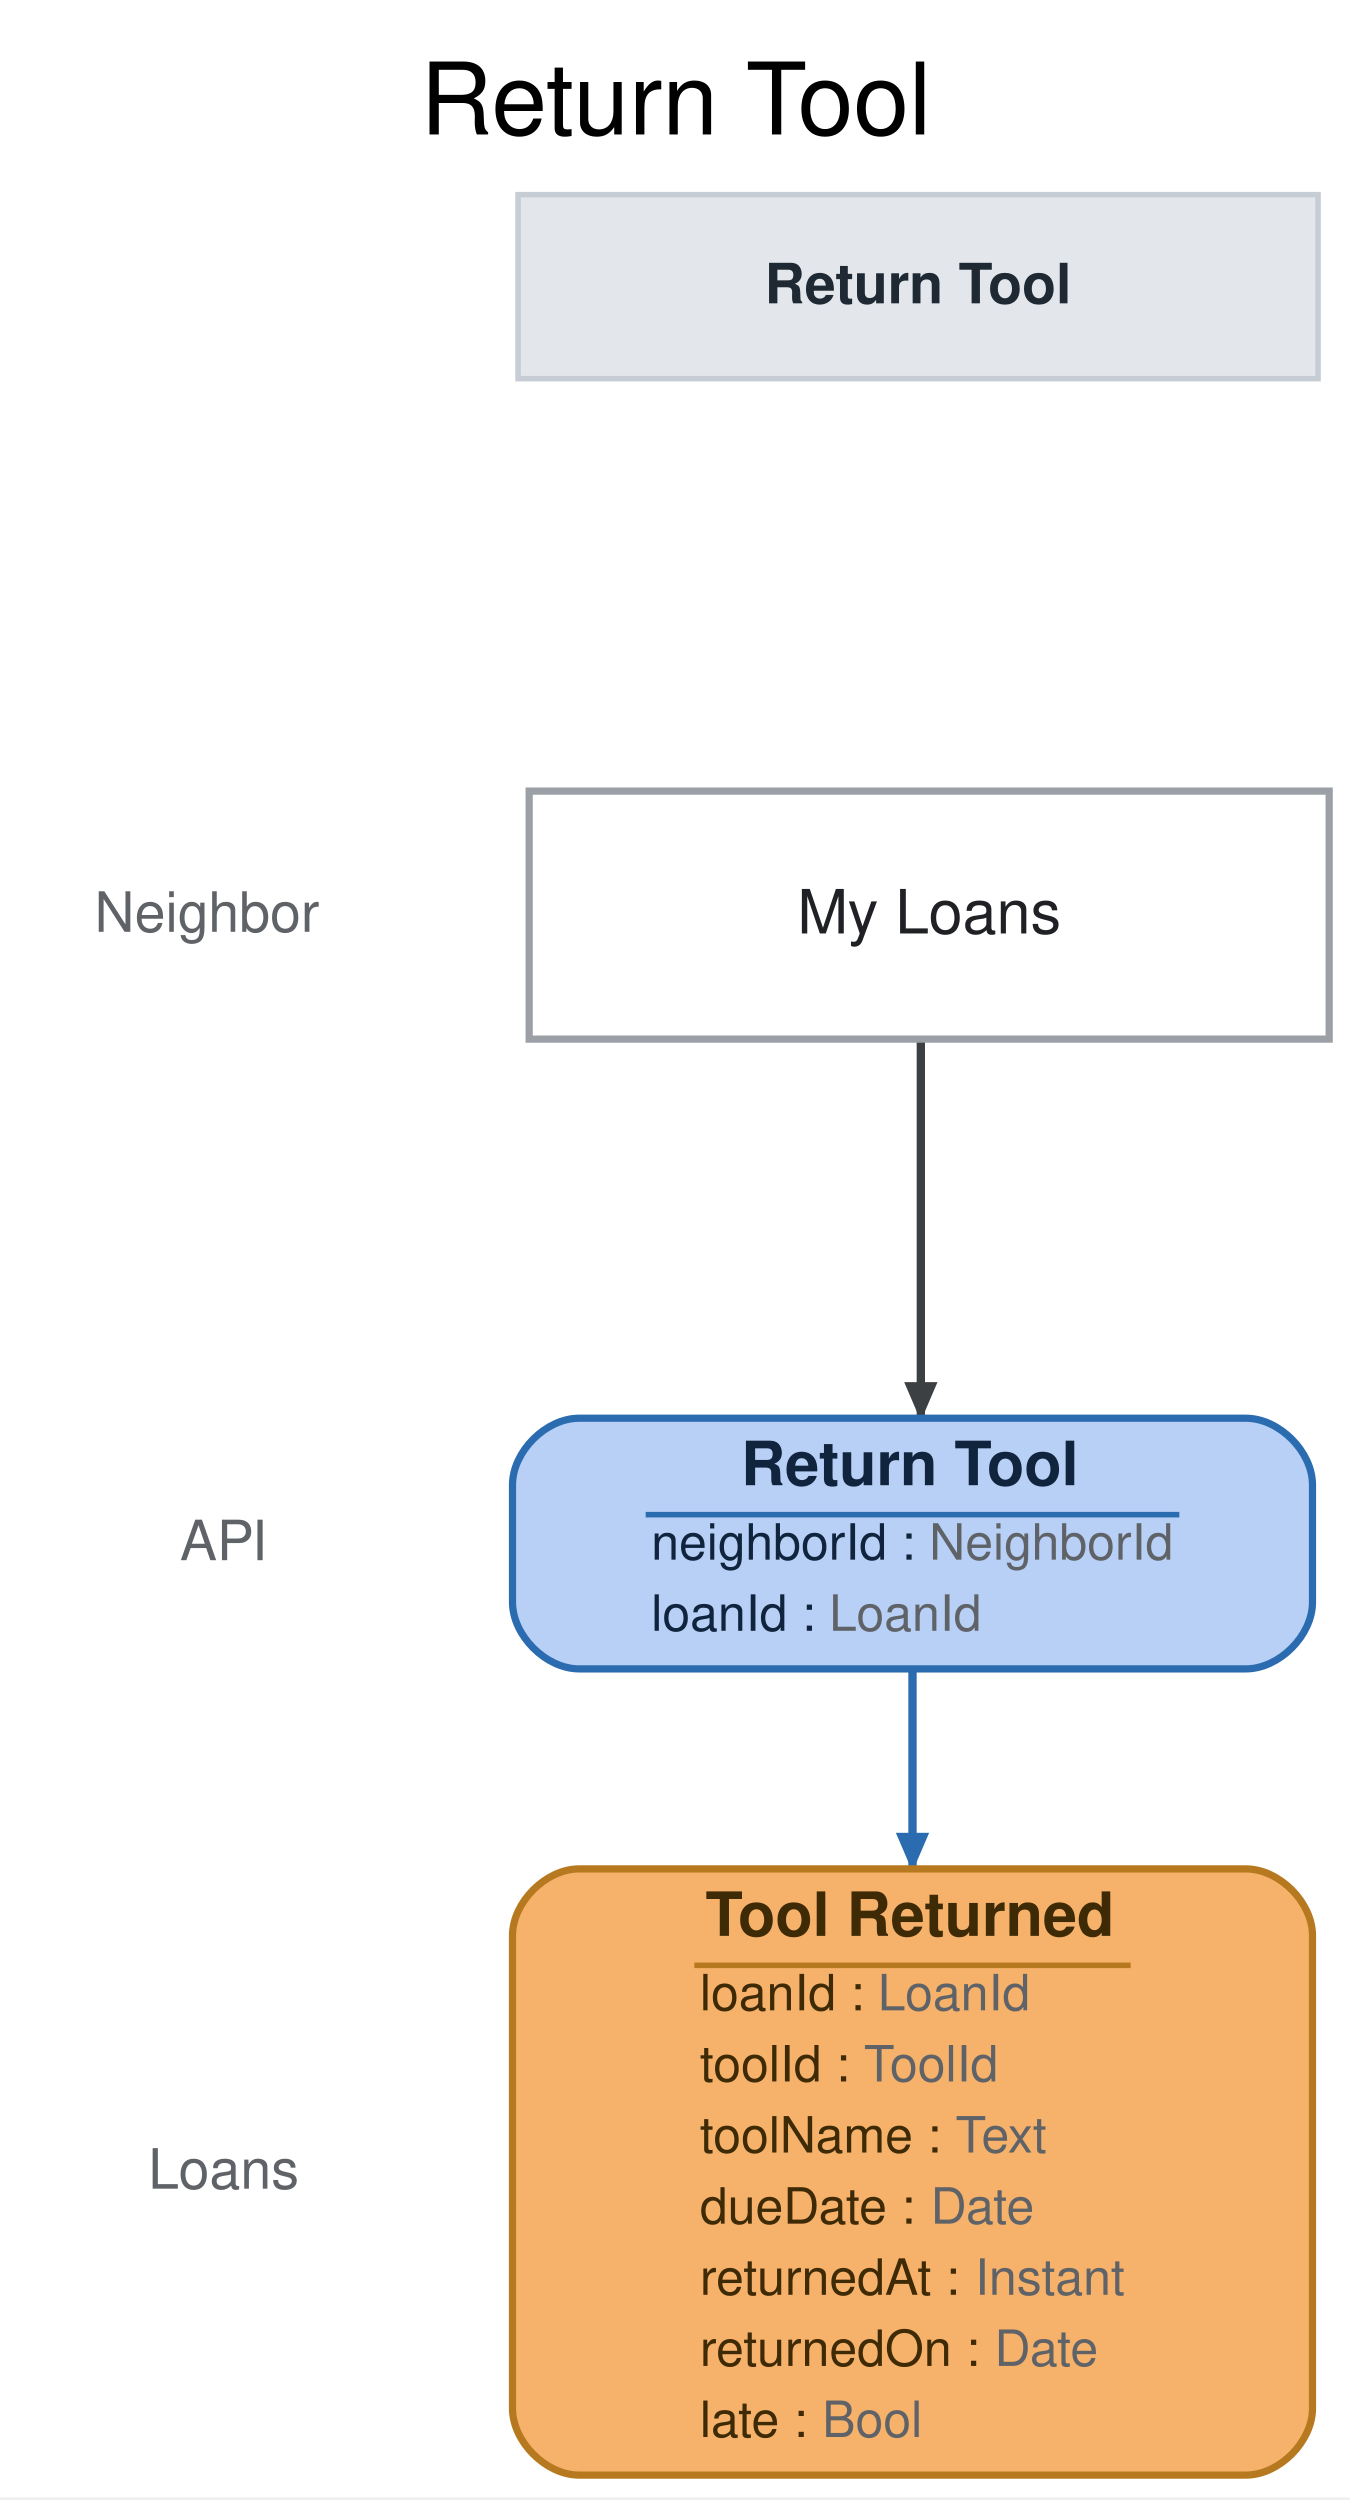
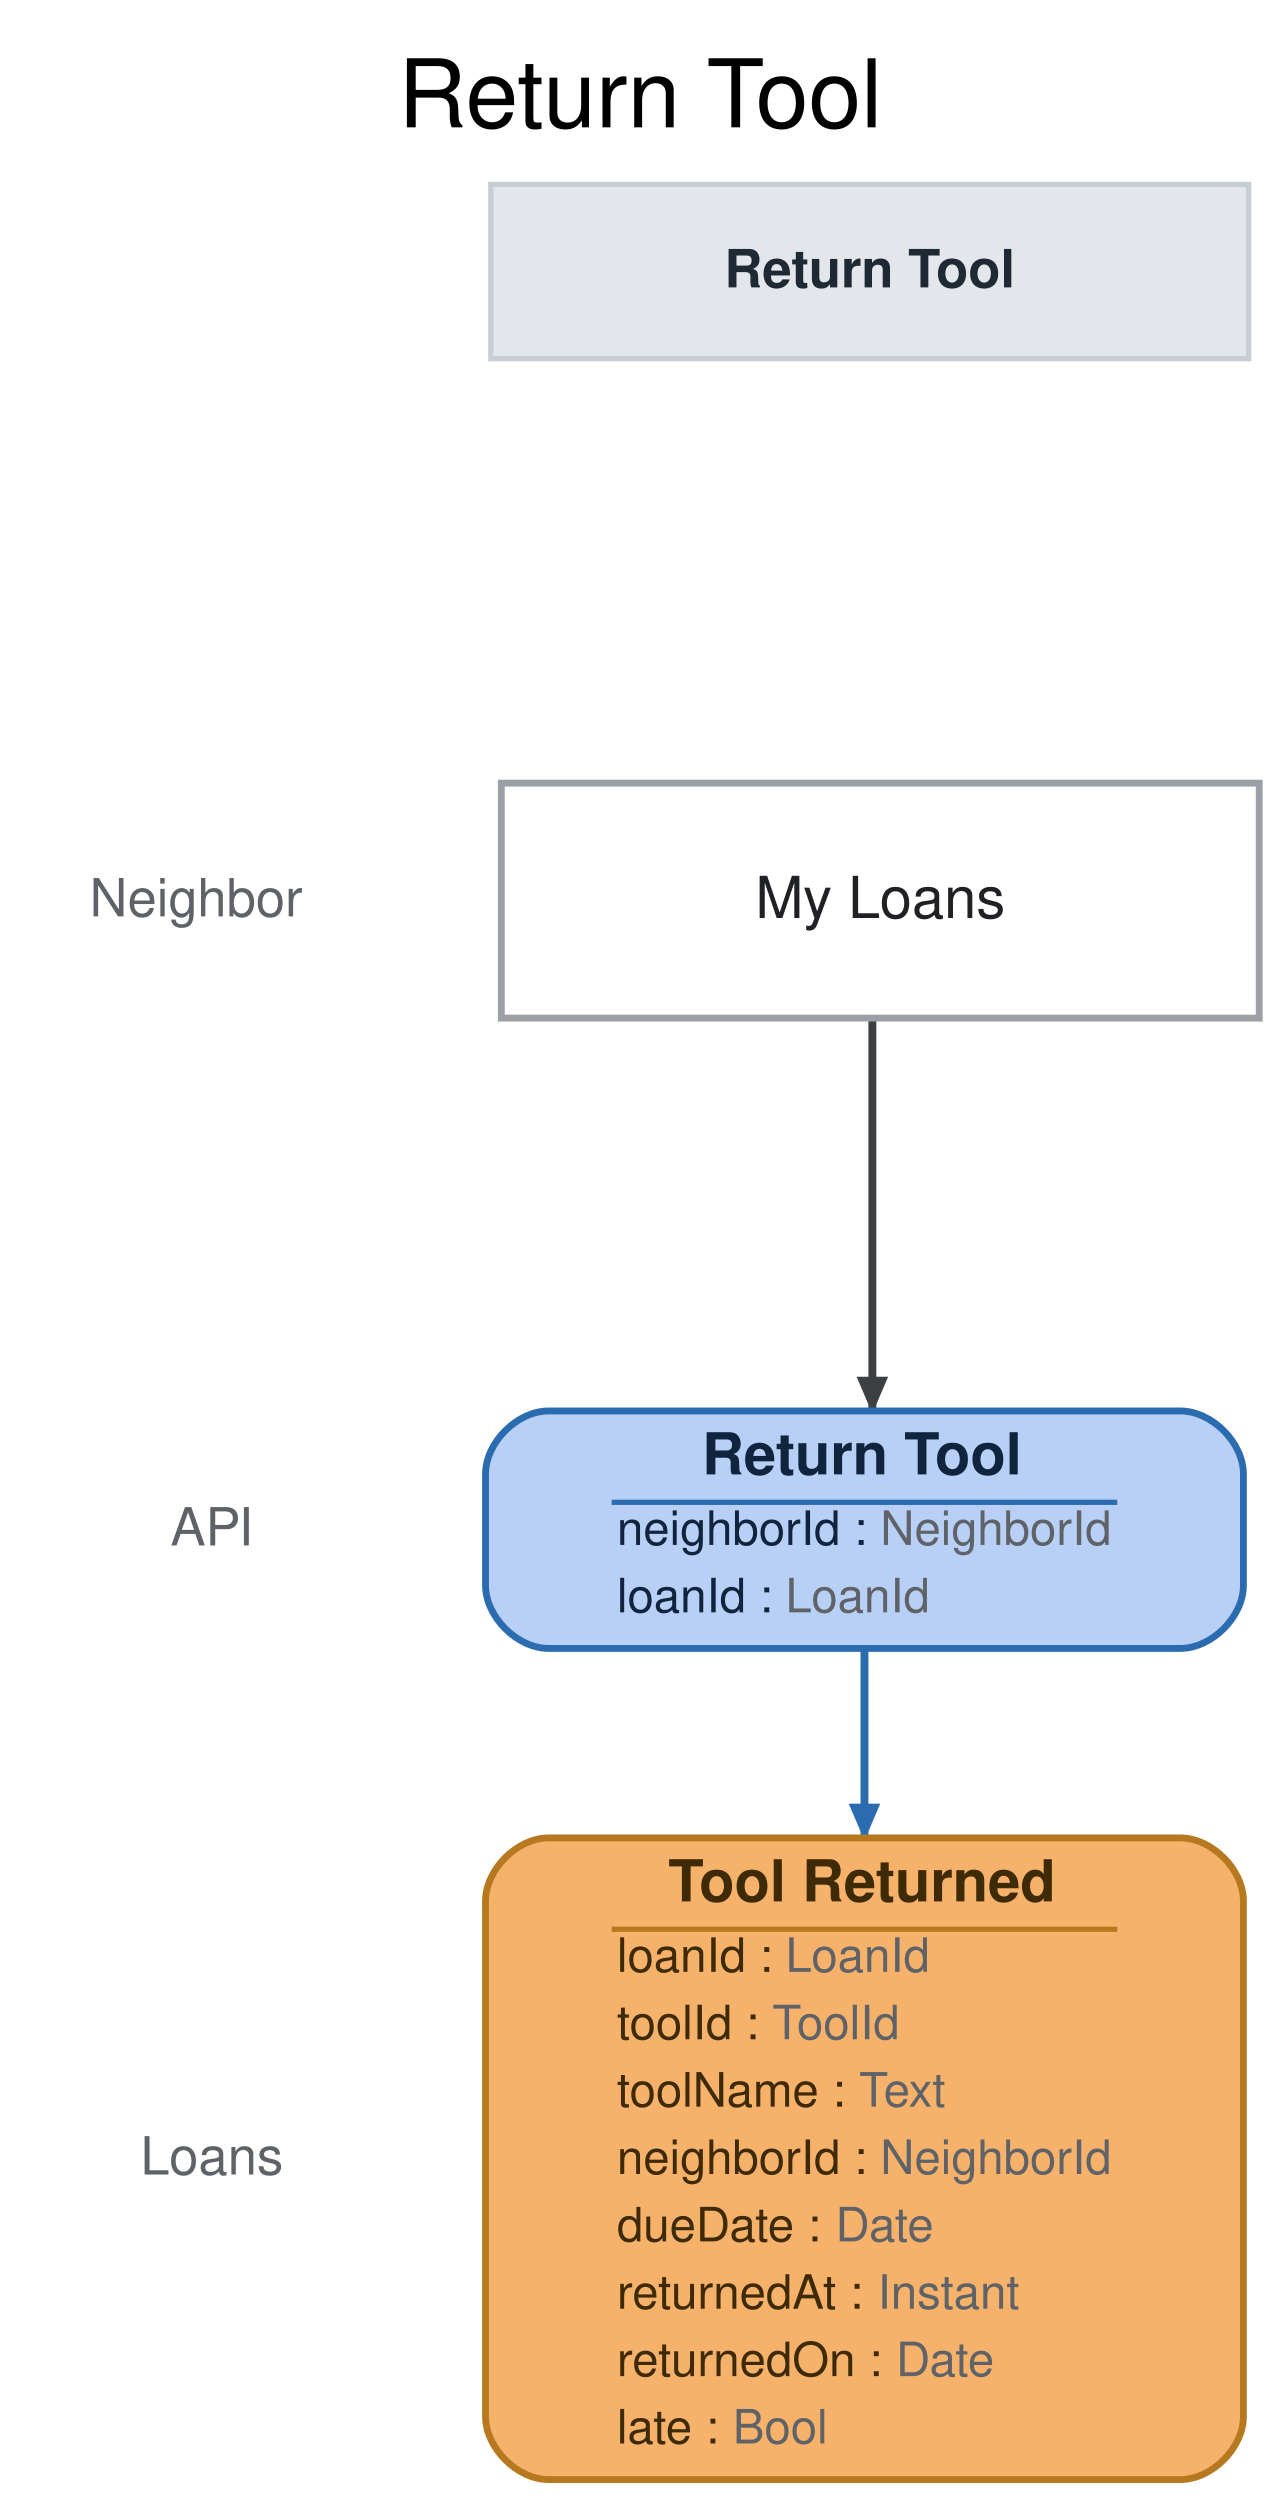
- <svg xmlns="http://www.w3.org/2000/svg" width="243pt" height="450pt" viewBox="0.00 0.00 243.00 450.00">
+ <svg xmlns="http://www.w3.org/2000/svg" width="243pt" height="475pt" viewBox="0.00 0.00 243.00 475.00">
  <defs>
    <marker id="em-arrow-3C4043" markerWidth="9" markerHeight="9" refX="6.5" refY="3" orient="auto" markerUnits="userSpaceOnUse">
      <path d="M0,0 L7,3 L0,6 Z" fill="#3C4043" />
    </marker>
    <marker id="em-arrow-2B6CB0" markerWidth="9" markerHeight="9" refX="6.5" refY="3" orient="auto" markerUnits="userSpaceOnUse">
      <path d="M0,0 L7,3 L0,6 Z" fill="#2B6CB0" />
    </marker>
  </defs>
  <style>.em-slice-dim{opacity:.15;transition:opacity .15s ease}</style>
-   <g id="graph0" class="graph" transform="scale(1 1) rotate(0) translate(4 445.52)">
-     <polygon fill="white" stroke="none" points="-4,4 -4,-445.52 239.25,-445.52 239.25,4 -4,4" />
-     <text xml:space="preserve" text-anchor="middle" x="117.63" y="-421.32" font-family="Helvetica,sans-Serif" font-size="18.00">Return Tool</text>
+   <g id="graph0" class="graph" transform="scale(1 1) rotate(0) translate(4 471.12)">
+     <polygon fill="white" stroke="none" points="-4,4 -4,-471.12 239.25,-471.12 239.25,4 -4,4" />
+     <text xml:space="preserve" text-anchor="middle" x="117.63" y="-446.92" font-family="Helvetica,sans-Serif" font-size="18.00">Return Tool</text>
    <g class="em-edges">
-       <path fill="none" stroke="#3C4043" stroke-width="1.5" d="M161.75,-258.48 L161.75,-190.24" marker-end="url(#em-arrow-3C4043)" />
-       <path fill="none" stroke="#2B6CB0" stroke-width="1.5" d="M160.25,-145.12 L160.25,-109.12" marker-end="url(#em-arrow-2B6CB0)" />
+       <path fill="none" stroke="#3C4043" stroke-width="1.5" d="M161.75,-277.68 L161.75,-203.04" marker-end="url(#em-arrow-3C4043)" />
+       <path fill="none" stroke="#2B6CB0" stroke-width="1.5" d="M160.25,-157.92 L160.25,-121.92" marker-end="url(#em-arrow-2B6CB0)" />
    </g>
    <g id="node1" class="node">
</g>
    <g id="node2" class="node">
-       <text xml:space="preserve" text-anchor="middle" x="33.25" y="-277.8" font-family="Helvetica,sans-Serif" font-size="10.00" fill="#5f6368">Neighbor</text>
+       <text xml:space="preserve" text-anchor="middle" x="33.25" y="-297" font-family="Helvetica,sans-Serif" font-size="10.00" fill="#5f6368">Neighbor</text>
    </g>
    <g id="node5" class="node">
-       <polygon fill="#e3e7eb" stroke="#c7cdd4" points="233.25,-410.48 89.25,-410.48 89.25,-377.36 233.25,-377.36 233.25,-410.48" />
-       <text xml:space="preserve" text-anchor="middle" x="161.25" y="-390.92" font-family="Helvetica,sans-Serif" font-weight="bold" font-size="10.00" fill="#1f2933">Return Tool</text>
+       <polygon fill="#e3e7eb" stroke="#c7cdd4" points="233.25,-436.08 89.25,-436.08 89.25,-402.96 233.25,-402.96 233.25,-436.08" />
+       <text xml:space="preserve" text-anchor="middle" x="161.25" y="-416.52" font-family="Helvetica,sans-Serif" font-weight="bold" font-size="10.00" fill="#1f2933">Return Tool</text>
    </g>
    <g id="node3" class="node">
-       <text xml:space="preserve" text-anchor="middle" x="36.25" y="-164.68" font-family="Helvetica,sans-Serif" font-size="10.00" fill="#5f6368">API</text>
+       <text xml:space="preserve" text-anchor="middle" x="36.25" y="-177.48" font-family="Helvetica,sans-Serif" font-size="10.00" fill="#5f6368">API</text>
    </g>
    <g data-slice="0" id="node6" class="node">
-       <polygon fill="#ffffff" stroke="#9aa0a6" stroke-width="1.3" points="235.25,-303.12 91.25,-303.12 91.25,-258.48 235.25,-258.48 235.25,-303.12" />
-       <text xml:space="preserve" text-anchor="middle" x="163.25" y="-277.5" font-family="Helvetica,sans-Serif" font-size="11.00" fill="#202124">My Loans</text>
+       <polygon fill="#ffffff" stroke="#9aa0a6" stroke-width="1.3" points="235.25,-322.32 91.25,-322.32 91.25,-277.68 235.25,-277.68 235.25,-322.32" />
+       <text xml:space="preserve" text-anchor="middle" x="163.25" y="-296.7" font-family="Helvetica,sans-Serif" font-size="11.00" fill="#202124">My Loans</text>
    </g>
    <g id="node4" class="node">
-       <text xml:space="preserve" text-anchor="middle" x="36.25" y="-51.56" font-family="Helvetica,sans-Serif" font-size="10.00" fill="#5f6368">Loans</text>
+       <text xml:space="preserve" text-anchor="middle" x="36.25" y="-57.96" font-family="Helvetica,sans-Serif" font-size="10.00" fill="#5f6368">Loans</text>
    </g>
    <g data-slice="0" id="node7" class="node">
-       <path fill="#b8d0f5" stroke="#2b6cb0" stroke-width="1.3" d="M220.25,-190.24C220.25,-190.24 100.25,-190.24 100.25,-190.24 94.25,-190.24 88.25,-184.24 88.25,-178.24 88.25,-178.24 88.25,-157.12 88.25,-157.12 88.25,-151.12 94.25,-145.12 100.25,-145.12 100.25,-145.12 220.25,-145.12 220.25,-145.12 226.25,-145.12 232.25,-151.12 232.25,-157.12 232.25,-157.12 232.25,-178.24 232.25,-178.24 232.25,-184.24 226.25,-190.24 220.25,-190.24" />
-       <polygon fill="#2b6cb0" stroke="#2b6cb0" points="112.22,-172.88 112.22,-172.88 208.28,-172.88 208.28,-172.88 112.22,-172.88" />
-       <text xml:space="preserve" text-anchor="start" x="129.39" y="-178.18" font-family="Helvetica,sans-Serif" font-weight="bold" font-size="11.00" fill="#10243e">Return Tool</text>
-       <text xml:space="preserve" text-anchor="start" x="113.22" y="-164.78" font-family="Helvetica,sans-Serif" font-size="9.00" fill="#10243e">neighborId : </text>
-       <text xml:space="preserve" text-anchor="start" x="163.25" y="-164.78" font-family="Helvetica,sans-Serif" font-size="9.00" fill="#5f6368">NeighborId</text>
-       <text xml:space="preserve" text-anchor="start" x="113.22" y="-151.98" font-family="Helvetica,sans-Serif" font-size="9.00" fill="#10243e">loanId : </text>
-       <text xml:space="preserve" text-anchor="start" x="145.24" y="-151.98" font-family="Helvetica,sans-Serif" font-size="9.00" fill="#5f6368">LoanId</text>
+       <path fill="#b8d0f5" stroke="#2b6cb0" stroke-width="1.3" d="M220.25,-203.04C220.25,-203.04 100.25,-203.04 100.25,-203.04 94.25,-203.04 88.25,-197.04 88.25,-191.04 88.25,-191.04 88.25,-169.92 88.25,-169.92 88.25,-163.92 94.25,-157.92 100.25,-157.92 100.25,-157.92 220.25,-157.92 220.25,-157.92 226.25,-157.92 232.25,-163.92 232.25,-169.92 232.25,-169.92 232.25,-191.04 232.25,-191.04 232.25,-197.04 226.25,-203.04 220.25,-203.04" />
+       <polygon fill="#2b6cb0" stroke="#2b6cb0" points="112.22,-185.68 112.22,-185.68 208.28,-185.68 208.28,-185.68 112.22,-185.68" />
+       <text xml:space="preserve" text-anchor="start" x="129.39" y="-190.98" font-family="Helvetica,sans-Serif" font-weight="bold" font-size="11.00" fill="#10243e">Return Tool</text>
+       <text xml:space="preserve" text-anchor="start" x="113.22" y="-177.58" font-family="Helvetica,sans-Serif" font-size="9.00" fill="#10243e">neighborId : </text>
+       <text xml:space="preserve" text-anchor="start" x="163.25" y="-177.58" font-family="Helvetica,sans-Serif" font-size="9.00" fill="#5f6368">NeighborId</text>
+       <text xml:space="preserve" text-anchor="start" x="113.22" y="-164.78" font-family="Helvetica,sans-Serif" font-size="9.00" fill="#10243e">loanId : </text>
+       <text xml:space="preserve" text-anchor="start" x="145.24" y="-164.78" font-family="Helvetica,sans-Serif" font-size="9.00" fill="#5f6368">LoanId</text>
    </g>
    <g data-slice="0" id="node8" class="node">
-       <path fill="#f6b26b" stroke="#b7791f" stroke-width="1.3" d="M220.25,-109.12C220.25,-109.12 100.25,-109.12 100.25,-109.12 94.25,-109.12 88.25,-103.12 88.25,-97.12 88.25,-97.12 88.25,-12 88.25,-12 88.25,-6 94.25,0 100.25,0 100.25,0 220.25,0 220.25,0 226.25,0 232.25,-6 232.25,-12 232.25,-12 232.25,-97.12 232.25,-97.12 232.25,-103.12 226.25,-109.12 220.25,-109.12" />
-       <polygon fill="#b7791f" stroke="#b7791f" points="120.98,-91.76 120.98,-91.76 199.52,-91.76 199.52,-91.76 120.98,-91.76" />
-       <text xml:space="preserve" text-anchor="start" x="122.98" y="-97.06" font-family="Helvetica,sans-Serif" font-weight="bold" font-size="11.00" fill="#3f2a06">Tool Returned</text>
-       <text xml:space="preserve" text-anchor="start" x="121.98" y="-83.66" font-family="Helvetica,sans-Serif" font-size="9.00" fill="#3f2a06">loanId : </text>
-       <text xml:space="preserve" text-anchor="start" x="154" y="-83.66" font-family="Helvetica,sans-Serif" font-size="9.00" fill="#5f6368">LoanId</text>
-       <text xml:space="preserve" text-anchor="start" x="121.98" y="-70.86" font-family="Helvetica,sans-Serif" font-size="9.00" fill="#3f2a06">toolId : </text>
-       <text xml:space="preserve" text-anchor="start" x="151.5" y="-70.86" font-family="Helvetica,sans-Serif" font-size="9.00" fill="#5f6368">ToolId</text>
-       <text xml:space="preserve" text-anchor="start" x="121.98" y="-58.06" font-family="Helvetica,sans-Serif" font-size="9.00" fill="#3f2a06">toolName : </text>
-       <text xml:space="preserve" text-anchor="start" x="168" y="-58.06" font-family="Helvetica,sans-Serif" font-size="9.00" fill="#5f6368">Text</text>
-       <text xml:space="preserve" text-anchor="start" x="121.98" y="-45.26" font-family="Helvetica,sans-Serif" font-size="9.00" fill="#3f2a06">dueDate : </text>
-       <text xml:space="preserve" text-anchor="start" x="163.51" y="-45.26" font-family="Helvetica,sans-Serif" font-size="9.00" fill="#5f6368">Date</text>
-       <text xml:space="preserve" text-anchor="start" x="121.98" y="-32.46" font-family="Helvetica,sans-Serif" font-size="9.00" fill="#3f2a06">returnedAt : </text>
-       <text xml:space="preserve" text-anchor="start" x="171.5" y="-32.46" font-family="Helvetica,sans-Serif" font-size="9.00" fill="#5f6368">Instant</text>
-       <text xml:space="preserve" text-anchor="start" x="121.98" y="-19.66" font-family="Helvetica,sans-Serif" font-size="9.00" fill="#3f2a06">returnedOn : </text>
-       <text xml:space="preserve" text-anchor="start" x="175.01" y="-19.66" font-family="Helvetica,sans-Serif" font-size="9.00" fill="#5f6368">Date</text>
-       <text xml:space="preserve" text-anchor="start" x="121.98" y="-6.86" font-family="Helvetica,sans-Serif" font-size="9.00" fill="#3f2a06">late : </text>
-       <text xml:space="preserve" text-anchor="start" x="143.99" y="-6.86" font-family="Helvetica,sans-Serif" font-size="9.00" fill="#5f6368">Bool</text>
+       <path fill="#f6b26b" stroke="#b7791f" stroke-width="1.3" d="M220.25,-121.92C220.25,-121.92 100.25,-121.92 100.25,-121.92 94.25,-121.92 88.25,-115.92 88.25,-109.92 88.25,-109.92 88.25,-12 88.25,-12 88.25,-6 94.25,0 100.25,0 100.25,0 220.25,0 220.25,0 226.25,0 232.25,-6 232.25,-12 232.25,-12 232.25,-109.92 232.25,-109.92 232.25,-115.92 226.25,-121.92 220.25,-121.92" />
+       <polygon fill="#b7791f" stroke="#b7791f" points="112.22,-104.56 112.22,-104.56 208.28,-104.56 208.28,-104.56 112.22,-104.56" />
+       <text xml:space="preserve" text-anchor="start" x="122.98" y="-109.86" font-family="Helvetica,sans-Serif" font-weight="bold" font-size="11.00" fill="#3f2a06">Tool Returned</text>
+       <text xml:space="preserve" text-anchor="start" x="113.22" y="-96.46" font-family="Helvetica,sans-Serif" font-size="9.00" fill="#3f2a06">loanId : </text>
+       <text xml:space="preserve" text-anchor="start" x="145.24" y="-96.46" font-family="Helvetica,sans-Serif" font-size="9.00" fill="#5f6368">LoanId</text>
+       <text xml:space="preserve" text-anchor="start" x="113.22" y="-83.66" font-family="Helvetica,sans-Serif" font-size="9.00" fill="#3f2a06">toolId : </text>
+       <text xml:space="preserve" text-anchor="start" x="142.74" y="-83.66" font-family="Helvetica,sans-Serif" font-size="9.00" fill="#5f6368">ToolId</text>
+       <text xml:space="preserve" text-anchor="start" x="113.22" y="-70.86" font-family="Helvetica,sans-Serif" font-size="9.00" fill="#3f2a06">toolName : </text>
+       <text xml:space="preserve" text-anchor="start" x="159.24" y="-70.86" font-family="Helvetica,sans-Serif" font-size="9.00" fill="#5f6368">Text</text>
+       <text xml:space="preserve" text-anchor="start" x="113.22" y="-58.06" font-family="Helvetica,sans-Serif" font-size="9.00" fill="#3f2a06">neighborId : </text>
+       <text xml:space="preserve" text-anchor="start" x="163.25" y="-58.06" font-family="Helvetica,sans-Serif" font-size="9.00" fill="#5f6368">NeighborId</text>
+       <text xml:space="preserve" text-anchor="start" x="113.22" y="-45.26" font-family="Helvetica,sans-Serif" font-size="9.00" fill="#3f2a06">dueDate : </text>
+       <text xml:space="preserve" text-anchor="start" x="154.75" y="-45.26" font-family="Helvetica,sans-Serif" font-size="9.00" fill="#5f6368">Date</text>
+       <text xml:space="preserve" text-anchor="start" x="113.22" y="-32.46" font-family="Helvetica,sans-Serif" font-size="9.00" fill="#3f2a06">returnedAt : </text>
+       <text xml:space="preserve" text-anchor="start" x="162.74" y="-32.46" font-family="Helvetica,sans-Serif" font-size="9.00" fill="#5f6368">Instant</text>
+       <text xml:space="preserve" text-anchor="start" x="113.22" y="-19.66" font-family="Helvetica,sans-Serif" font-size="9.00" fill="#3f2a06">returnedOn : </text>
+       <text xml:space="preserve" text-anchor="start" x="166.25" y="-19.66" font-family="Helvetica,sans-Serif" font-size="9.00" fill="#5f6368">Date</text>
+       <text xml:space="preserve" text-anchor="start" x="113.22" y="-6.86" font-family="Helvetica,sans-Serif" font-size="9.00" fill="#3f2a06">late : </text>
+       <text xml:space="preserve" text-anchor="start" x="135.23" y="-6.86" font-family="Helvetica,sans-Serif" font-size="9.00" fill="#5f6368">Bool</text>
    </g>
    <g class="em-notes" />
    <g class="em-issues" />
    <g class="em-divergences" />
    <g class="em-loops-to" />
  </g>
</svg>
